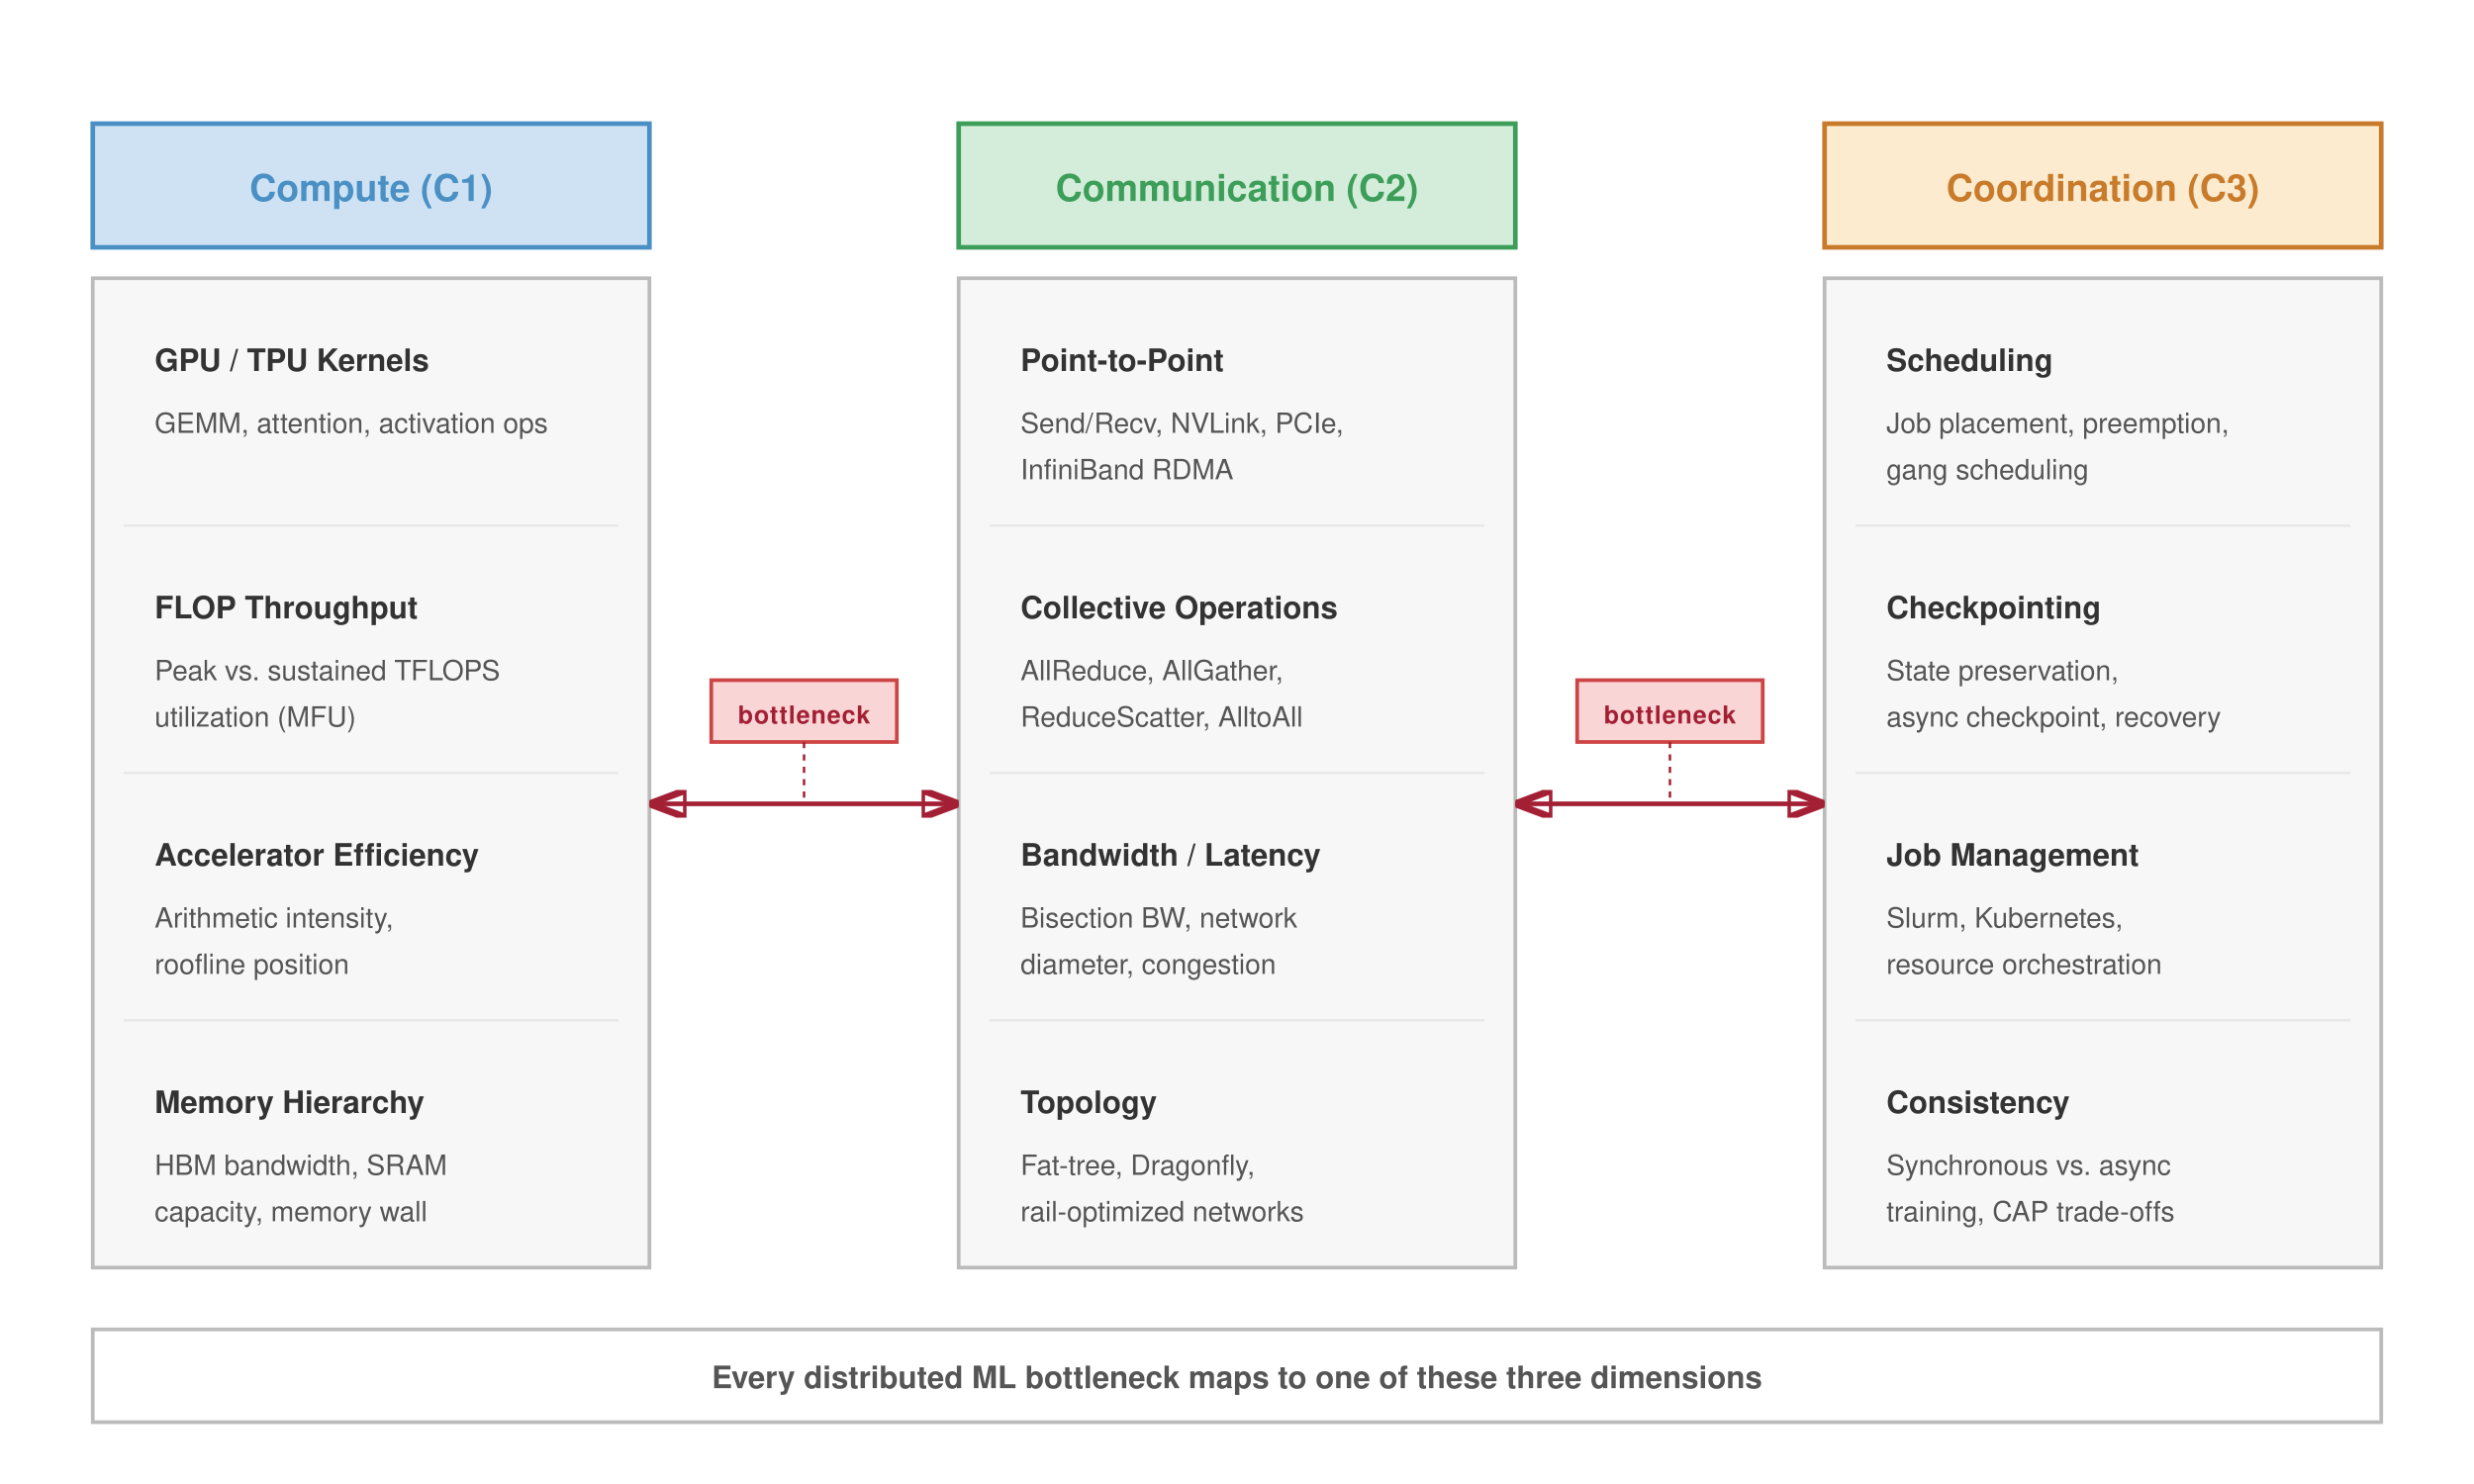
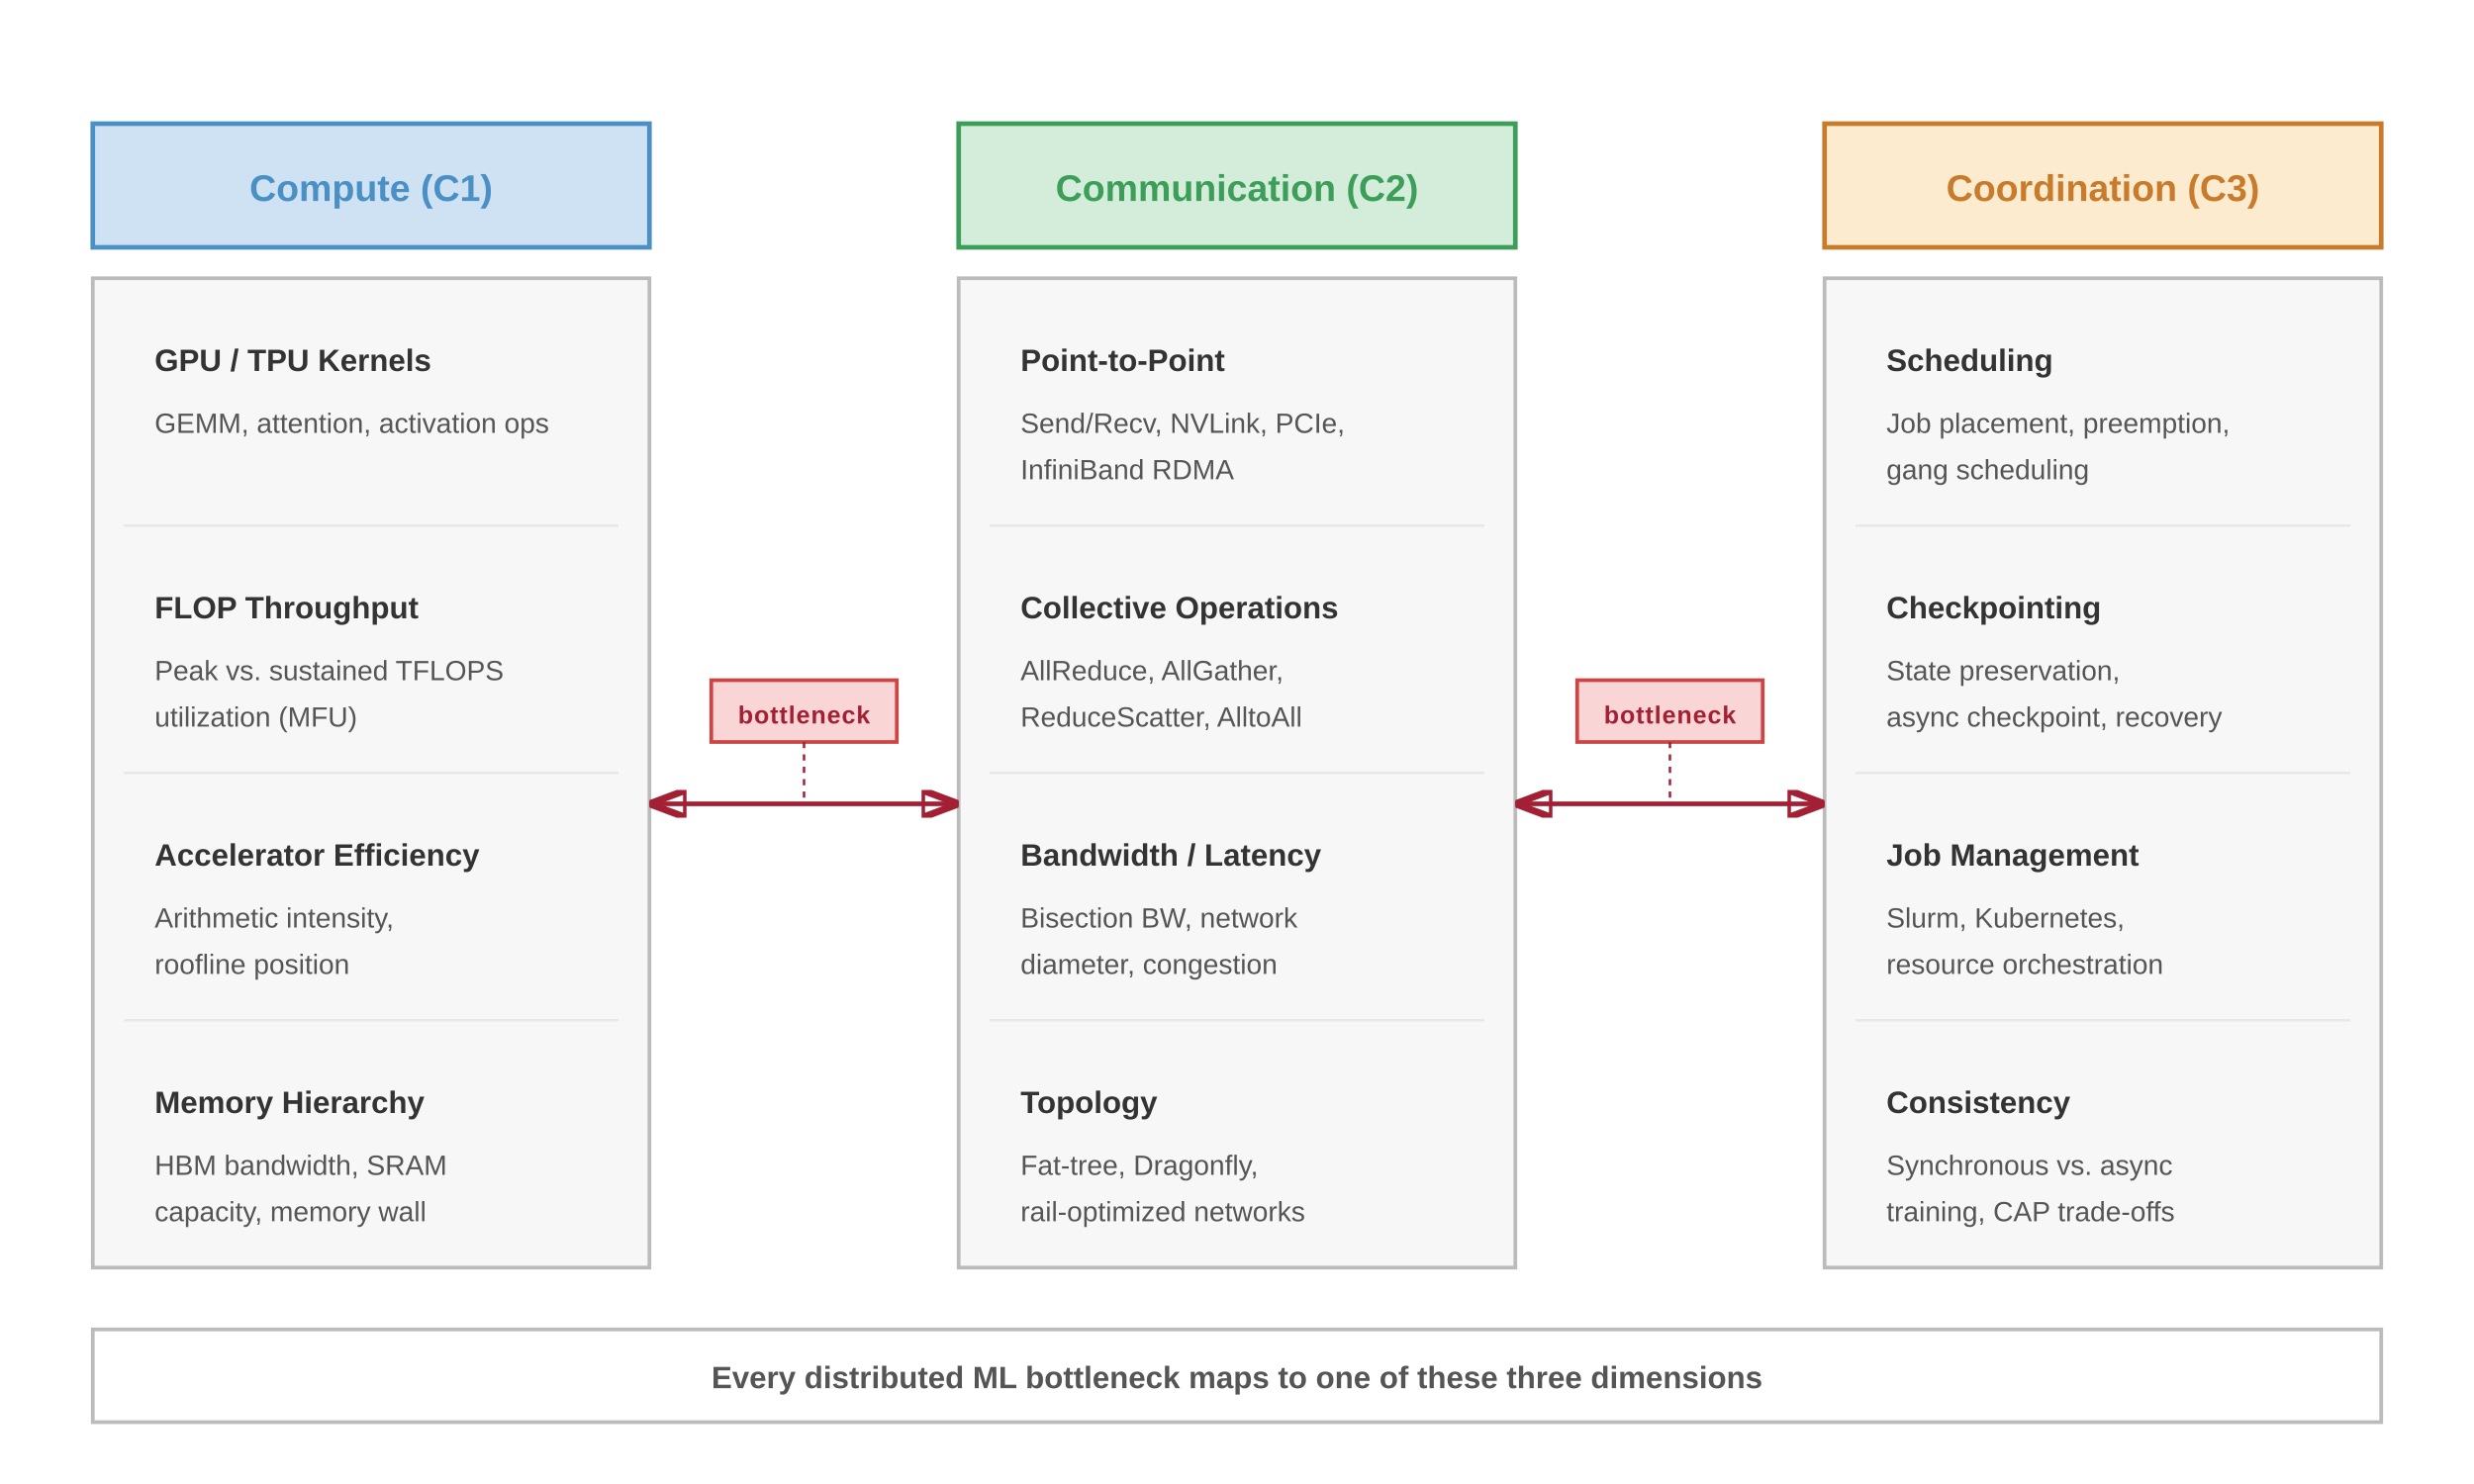
- <svg xmlns="http://www.w3.org/2000/svg" viewBox="0 0 800 480" font-family="Helvetica Neue, Helvetica, Arial, sans-serif">
+ <svg xmlns="http://www.w3.org/2000/svg" font-family="Arial, Helvetica, sans-serif" viewBox="0 0 800 480">
  <defs>
    <marker id="arr" markerWidth="8" markerHeight="6" refX="8" refY="3" orient="auto">
      <path d="M0,0 L8,3 L0,6 Z" fill="none" stroke="#a31f34" stroke-width="1.5" stroke-linejoin="round" />
    </marker>
    <marker id="arr-rev" markerWidth="8" markerHeight="6" refX="0" refY="3" orient="auto">
      <path d="M8,0 L0,3 L8,6 Z" fill="none" stroke="#a31f34" stroke-width="1.5" stroke-linejoin="round" />
    </marker>
  </defs>
  <rect width="800" height="480" fill="#fff" />
  <g transform="translate(30, 40)">
    <rect x="0" y="0" width="180" height="40" fill="#cfe2f3" stroke="#4a90c4" stroke-width="1.5" />
    <text x="90" y="25" text-anchor="middle" font-size="12" font-weight="700" fill="#4a90c4">Compute (C1)</text>
  </g>
  <g transform="translate(30, 90)">
    <rect x="0" y="0" width="180" height="320" fill="#f7f7f7" stroke="#bbb" stroke-width="1.2" />
    <text x="20" y="30" font-size="10" font-weight="700" fill="#333">GPU / TPU Kernels</text>
    <text x="20" y="50" font-size="9" fill="#555">GEMM, attention, activation ops</text>
    <line x1="10" y1="80" x2="170" y2="80" stroke="#e8e8e8" stroke-width="0.8" />
    <text x="20" y="110" font-size="10" font-weight="700" fill="#333">FLOP Throughput</text>
    <text x="20" y="130" font-size="9" fill="#555">Peak vs. sustained TFLOPS</text>
    <text x="20" y="145" font-size="9" fill="#555">utilization (MFU)</text>
    <line x1="10" y1="160" x2="170" y2="160" stroke="#e8e8e8" stroke-width="0.8" />
    <text x="20" y="190" font-size="10" font-weight="700" fill="#333">Accelerator Efficiency</text>
    <text x="20" y="210" font-size="9" fill="#555">Arithmetic intensity,</text>
    <text x="20" y="225" font-size="9" fill="#555">roofline position</text>
    <line x1="10" y1="240" x2="170" y2="240" stroke="#e8e8e8" stroke-width="0.8" />
    <text x="20" y="270" font-size="10" font-weight="700" fill="#333">Memory Hierarchy</text>
    <text x="20" y="290" font-size="9" fill="#555">HBM bandwidth, SRAM</text>
    <text x="20" y="305" font-size="9" fill="#555">capacity, memory wall</text>
  </g>
  <g transform="translate(310, 40)">
    <rect x="0" y="0" width="180" height="40" fill="#d4edda" stroke="#3d9e5a" stroke-width="1.5" />
    <text x="90" y="25" text-anchor="middle" font-size="12" font-weight="700" fill="#3d9e5a">Communication (C2)</text>
  </g>
  <g transform="translate(310, 90)">
    <rect x="0" y="0" width="180" height="320" fill="#f7f7f7" stroke="#bbb" stroke-width="1.2" />
    <text x="20" y="30" font-size="10" font-weight="700" fill="#333">Point-to-Point</text>
    <text x="20" y="50" font-size="9" fill="#555">Send/Recv, NVLink, PCIe,</text>
    <text x="20" y="65" font-size="9" fill="#555">InfiniBand RDMA</text>
    <line x1="10" y1="80" x2="170" y2="80" stroke="#e8e8e8" stroke-width="0.8" />
    <text x="20" y="110" font-size="10" font-weight="700" fill="#333">Collective Operations</text>
    <text x="20" y="130" font-size="9" fill="#555">AllReduce, AllGather,</text>
    <text x="20" y="145" font-size="9" fill="#555">ReduceScatter, AlltoAll</text>
    <line x1="10" y1="160" x2="170" y2="160" stroke="#e8e8e8" stroke-width="0.8" />
    <text x="20" y="190" font-size="10" font-weight="700" fill="#333">Bandwidth / Latency</text>
    <text x="20" y="210" font-size="9" fill="#555">Bisection BW, network</text>
    <text x="20" y="225" font-size="9" fill="#555">diameter, congestion</text>
    <line x1="10" y1="240" x2="170" y2="240" stroke="#e8e8e8" stroke-width="0.8" />
    <text x="20" y="270" font-size="10" font-weight="700" fill="#333">Topology</text>
    <text x="20" y="290" font-size="9" fill="#555">Fat-tree, Dragonfly,</text>
    <text x="20" y="305" font-size="9" fill="#555">rail-optimized networks</text>
  </g>
  <g transform="translate(590, 40)">
    <rect x="0" y="0" width="180" height="40" fill="#fdebd0" stroke="#c87b2a" stroke-width="1.5" />
    <text x="90" y="25" text-anchor="middle" font-size="12" font-weight="700" fill="#c87b2a">Coordination (C3)</text>
  </g>
  <g transform="translate(590, 90)">
    <rect x="0" y="0" width="180" height="320" fill="#f7f7f7" stroke="#bbb" stroke-width="1.2" />
    <text x="20" y="30" font-size="10" font-weight="700" fill="#333">Scheduling</text>
    <text x="20" y="50" font-size="9" fill="#555">Job placement, preemption,</text>
    <text x="20" y="65" font-size="9" fill="#555">gang scheduling</text>
    <line x1="10" y1="80" x2="170" y2="80" stroke="#e8e8e8" stroke-width="0.8" />
    <text x="20" y="110" font-size="10" font-weight="700" fill="#333">Checkpointing</text>
    <text x="20" y="130" font-size="9" fill="#555">State preservation,</text>
    <text x="20" y="145" font-size="9" fill="#555">async checkpoint, recovery</text>
    <line x1="10" y1="160" x2="170" y2="160" stroke="#e8e8e8" stroke-width="0.8" />
    <text x="20" y="190" font-size="10" font-weight="700" fill="#333">Job Management</text>
    <text x="20" y="210" font-size="9" fill="#555">Slurm, Kubernetes,</text>
    <text x="20" y="225" font-size="9" fill="#555">resource orchestration</text>
    <line x1="10" y1="240" x2="170" y2="240" stroke="#e8e8e8" stroke-width="0.8" />
    <text x="20" y="270" font-size="10" font-weight="700" fill="#333">Consistency</text>
    <text x="20" y="290" font-size="9" fill="#555">Synchronous vs. async</text>
    <text x="20" y="305" font-size="9" fill="#555">training, CAP trade-offs</text>
  </g>
  <rect x="230" y="220" width="60" height="20" fill="#f9d6d5" stroke="#c44" stroke-width="1.2" />
  <text x="260" y="234" text-anchor="middle" font-size="8" fill="#a31f34" font-weight="700" letter-spacing="0.3">bottleneck</text>
  <line x1="210" y1="260" x2="310" y2="260" stroke="#a31f34" stroke-width="1.5" marker-start="url(#arr-rev)" marker-end="url(#arr)" />
  <line x1="260" y1="240" x2="260" y2="260" stroke="#a31f34" stroke-width="0.8" stroke-dasharray="2,2" />
  <rect x="510" y="220" width="60" height="20" fill="#f9d6d5" stroke="#c44" stroke-width="1.2" />
  <text x="540" y="234" text-anchor="middle" font-size="8" fill="#a31f34" font-weight="700" letter-spacing="0.3">bottleneck</text>
  <line x1="490" y1="260" x2="590" y2="260" stroke="#a31f34" stroke-width="1.5" marker-start="url(#arr-rev)" marker-end="url(#arr)" />
  <line x1="540" y1="240" x2="540" y2="260" stroke="#a31f34" stroke-width="0.8" stroke-dasharray="2,2" />
  <rect x="30" y="430" width="740" height="30" fill="#fff" stroke="#bbb" stroke-width="1.2" />
  <text x="400" y="449" text-anchor="middle" font-size="10" fill="#555" font-weight="600">Every distributed ML bottleneck maps to one of these three dimensions</text>
</svg>
